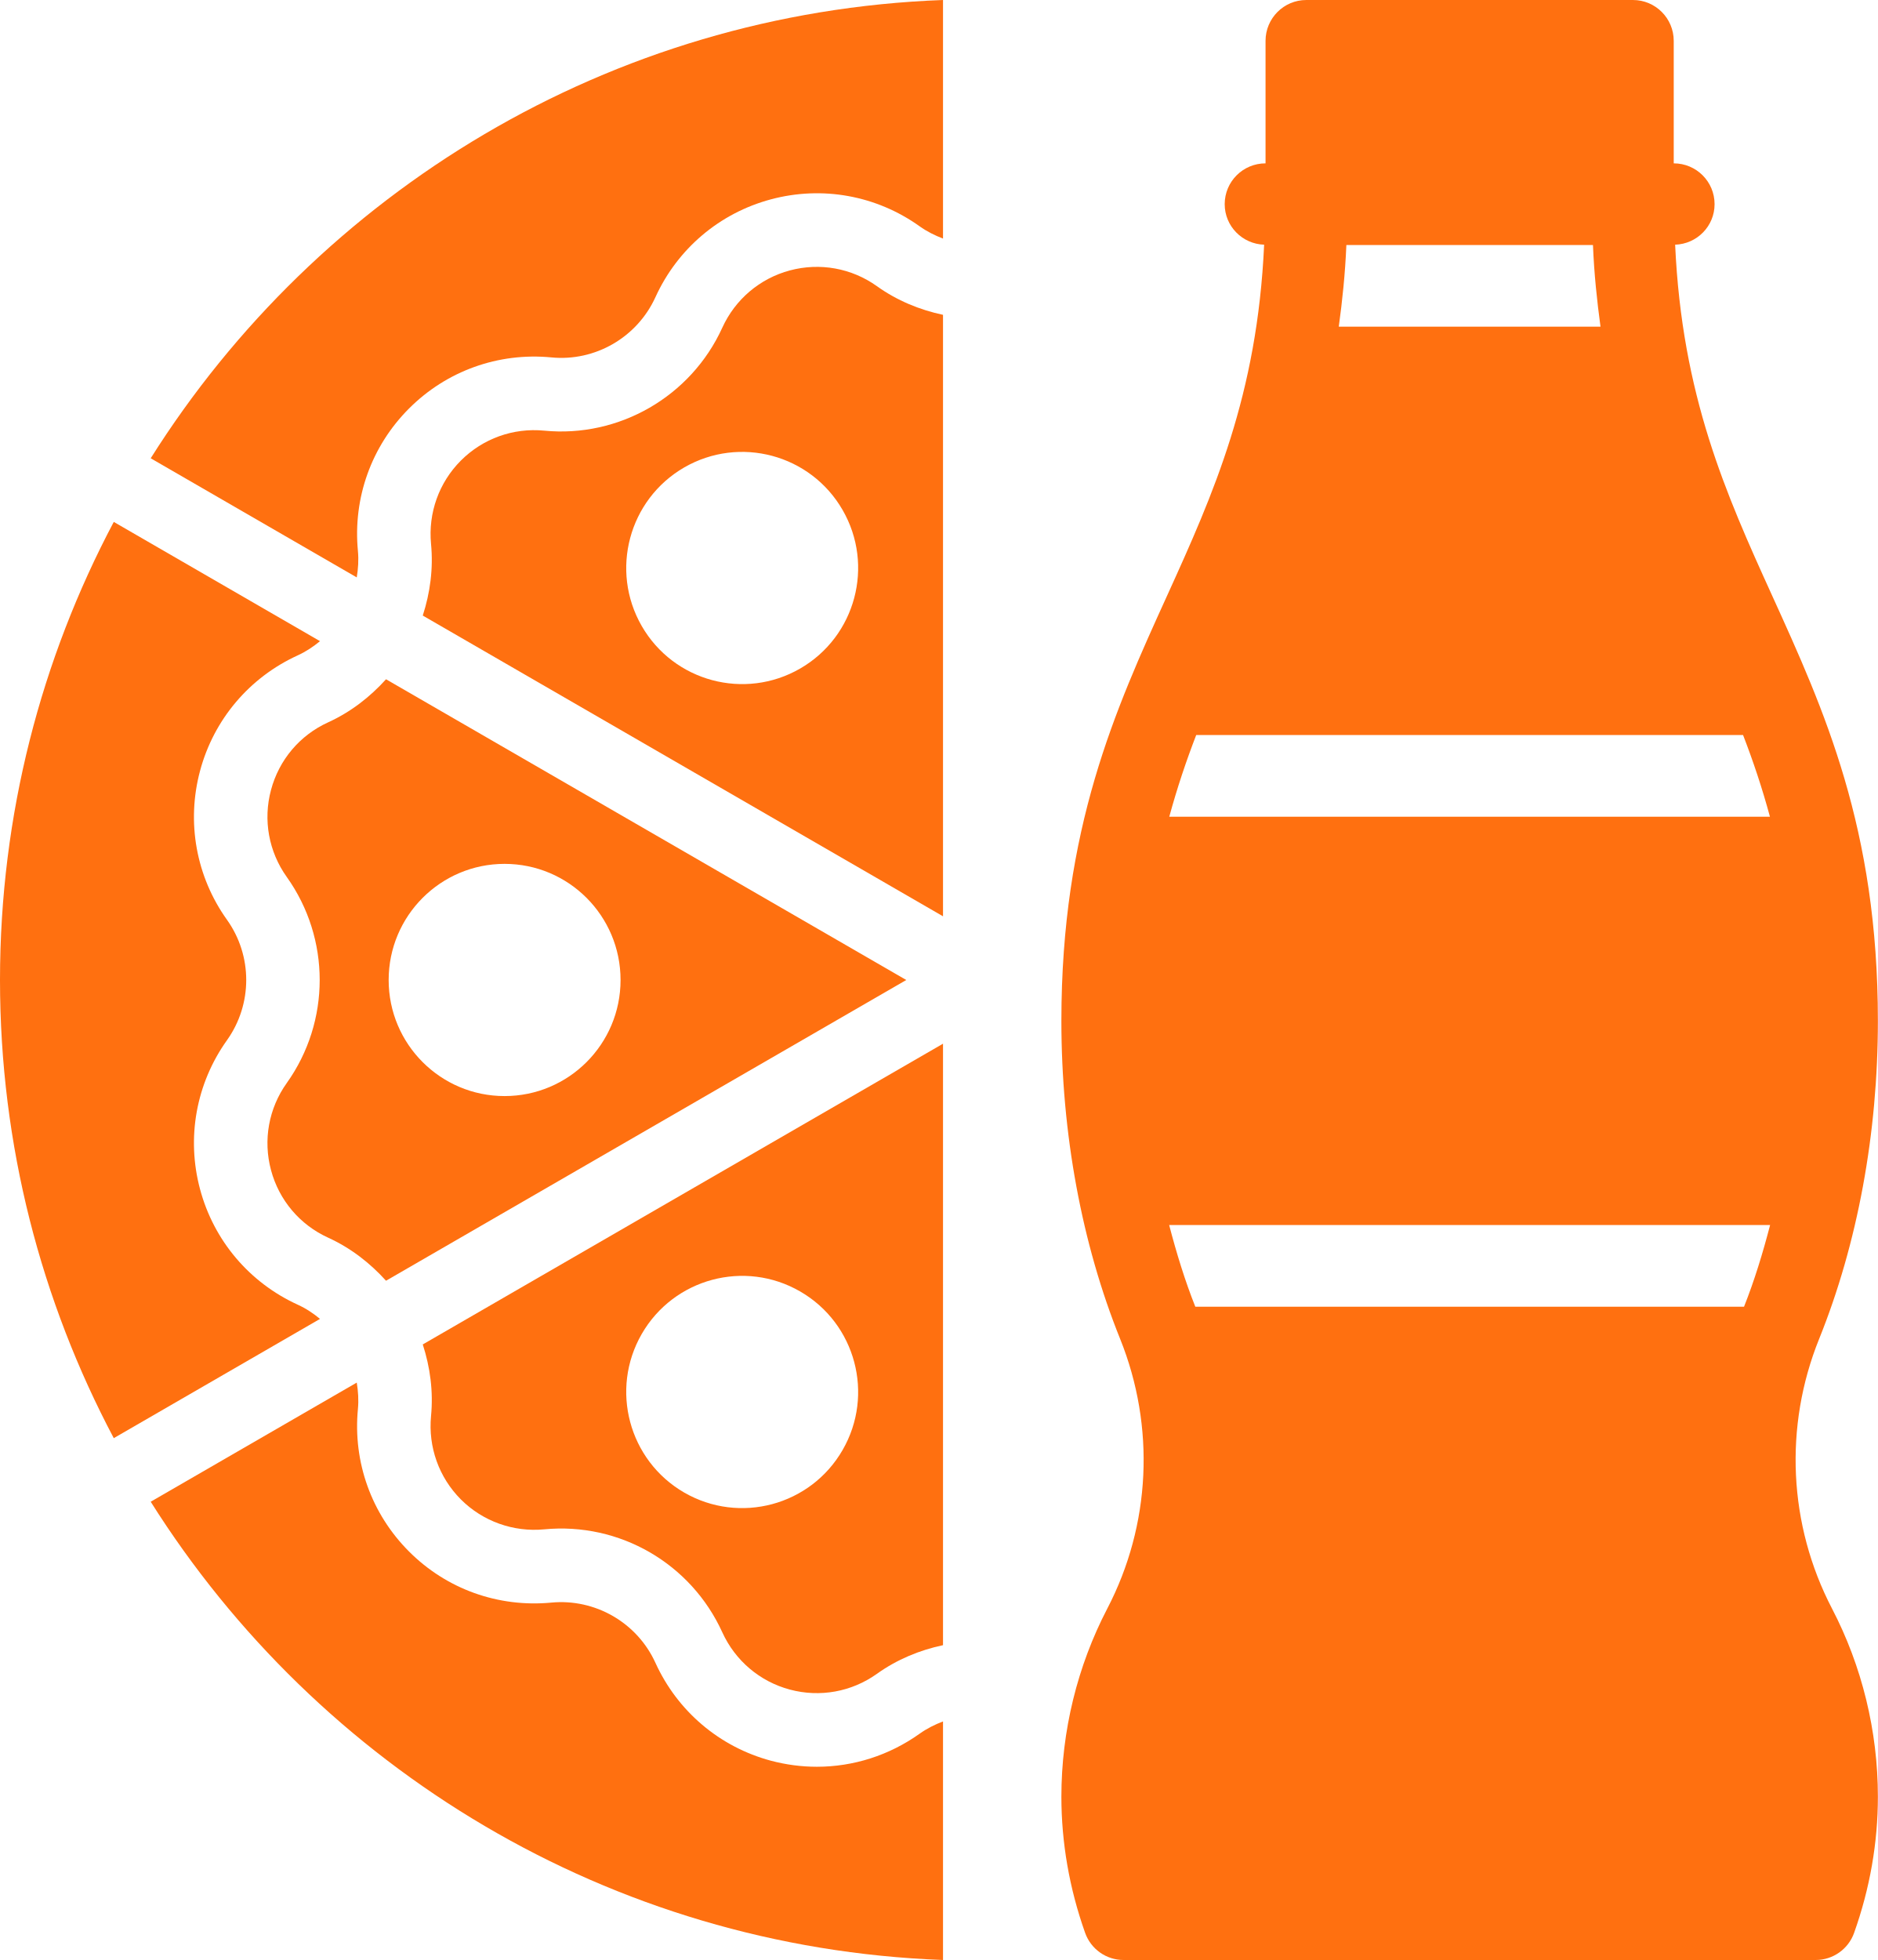
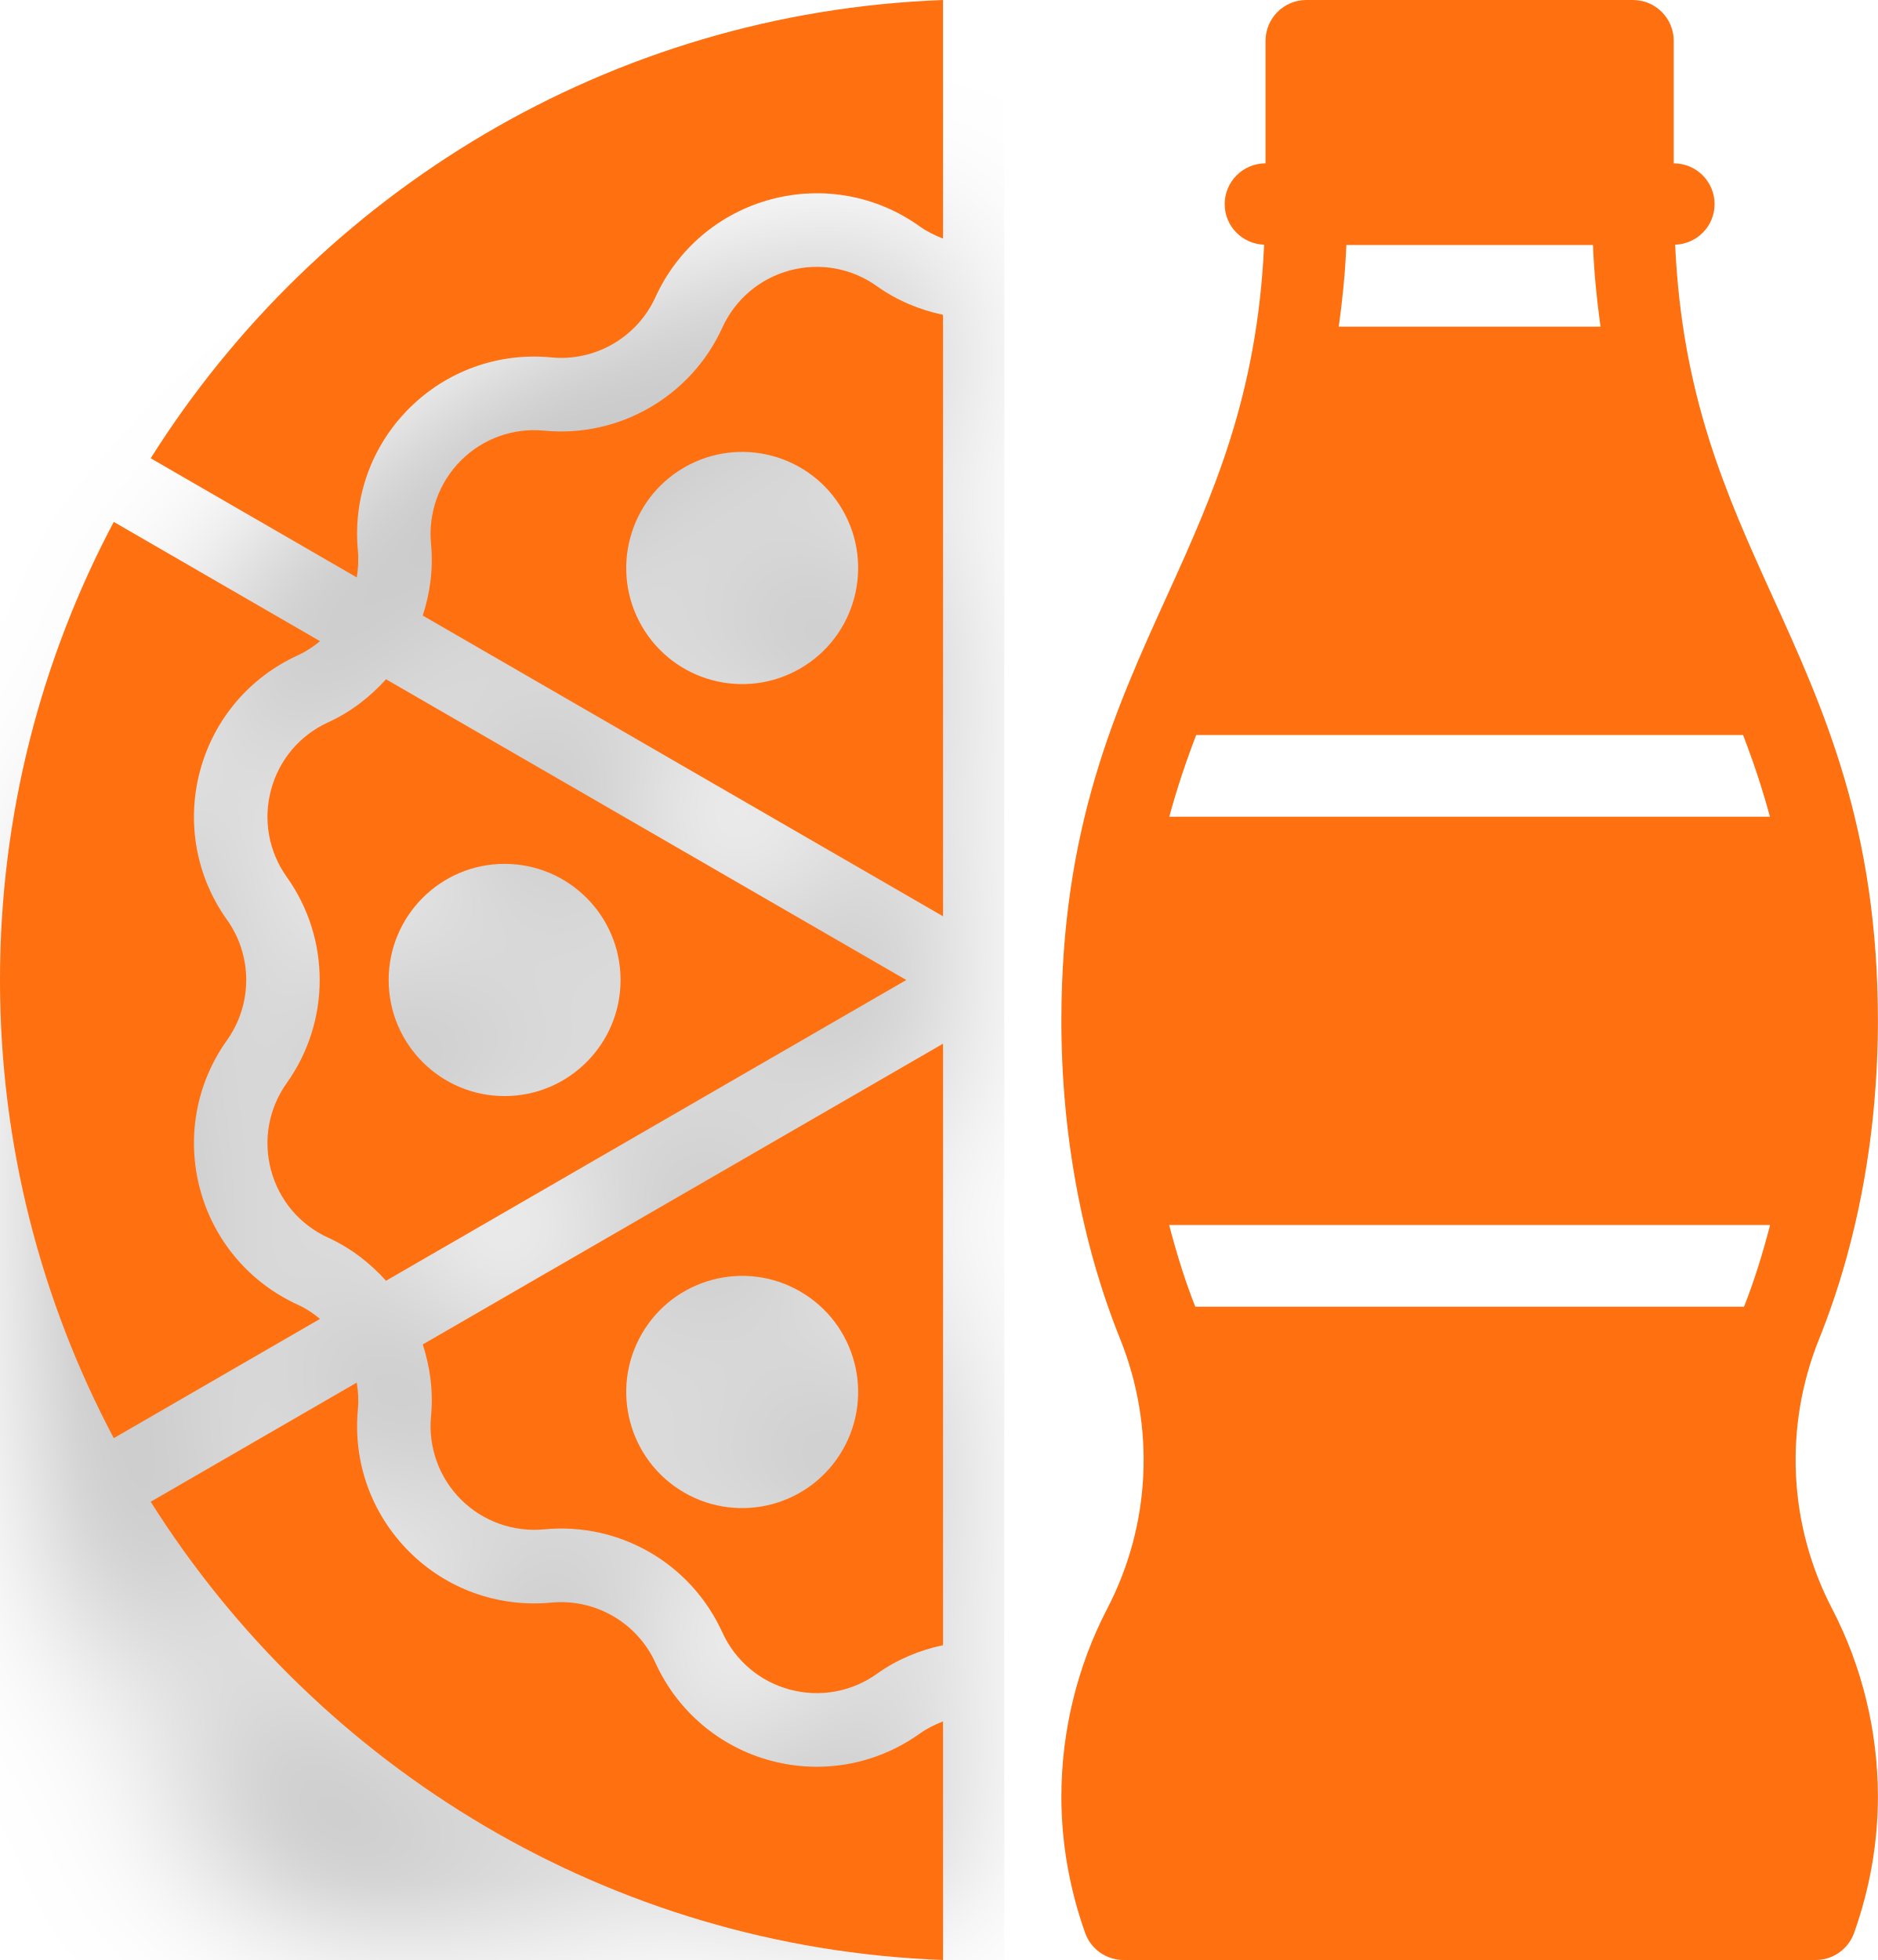
- <svg xmlns="http://www.w3.org/2000/svg" width="30.667" height="32" viewBox="0 0 30.667 32" fill="none">
-   <defs />
-   <mask id="mask4_3593" mask-type="alpha" maskUnits="userSpaceOnUse" x="0" y="0" width="16.4" height="32">
+ <svg xmlns="http://www.w3.org/2000/svg" id="icon-foods" width="30.667" height="32" viewBox="0 0 30.667 32" fill="none">
+   <defs>
+     <filter id="filter_3_3613_dd" x="-4" y="0" width="40" height="40" filterUnits="userSpaceOnUse" color-interpolation-filters="sRGB">
+       <feFlood flood-opacity="0" result="BackgroundImageFix" />
+       <feColorMatrix in="SourceAlpha" type="matrix" values="0 0 0 0 0 0 0 0 0 0 0 0 0 0 0 0 0 0 127 0" />
+       <feOffset dx="0" dy="4" />
+       <feGaussianBlur stdDeviation="1.333" />
+       <feColorMatrix type="matrix" values="0 0 0 0 0 0 0 0 0 0 0 0 0 0 0 0 0 0 0.25 0" />
+       <feBlend mode="normal" in2="BackgroundImageFix" result="effect_dropShadow_1" />
+       <feBlend mode="normal" in="SourceGraphic" in2="effect_dropShadow_1" result="shape" />
+     </filter>
+   </defs>
+   <mask id="mask3_3600" mask-type="alpha" maskUnits="userSpaceOnUse" x="0" y="0" width="16.4" height="32">
    <rect id="Rectangle 1" width="16.4" height="32" fill="#C4C4C4" />
  </mask>
-   <g mask="url(#mask4_3593)">
-     <path id="Vector" d="M26.155 23.005C26.238 23.869 25.935 24.716 25.321 25.33C24.708 25.944 23.863 26.248 22.998 26.165C22.28 26.096 21.595 26.491 21.296 27.149C20.936 27.939 20.249 28.52 19.412 28.745C18.573 28.97 17.689 28.81 16.983 28.306C16.863 28.22 16.733 28.156 16.6 28.105L16.6 32C22.047 31.798 26.804 28.858 29.539 24.518L26.174 22.573C26.151 22.714 26.141 22.858 26.155 23.005Z" fill-rule="nonzero" fill="#FF7010" />
-     <path id="Vector" d="M13.34 28.845C13.089 28.845 12.837 28.812 12.588 28.746C11.751 28.521 11.064 27.939 10.704 27.149C10.405 26.491 9.718 26.096 9.002 26.165C8.136 26.247 7.291 25.944 6.679 25.33C6.065 24.716 5.762 23.869 5.845 23.005C5.859 22.858 5.849 22.714 5.826 22.573L2.461 24.518C5.196 28.859 9.953 31.798 15.4 32L15.4 28.105C15.267 28.156 15.137 28.22 15.017 28.306C14.52 28.66 13.935 28.845 13.34 28.845Z" fill-rule="nonzero" fill="#FF7010" />
-     <path id="Vector" d="M12.899 4.415C12.409 4.546 12.007 4.887 11.796 5.349C11.285 6.474 10.108 7.15 8.887 7.031C8.381 6.982 7.886 7.16 7.527 7.519C7.168 7.878 6.991 8.375 7.039 8.88C7.078 9.284 7.024 9.68 6.904 10.05L15.4 14.96L15.4 5.14C15.019 5.059 14.65 4.908 14.32 4.672C13.907 4.377 13.389 4.284 12.899 4.415ZM13.067 10.915C12.161 11.438 11.003 11.128 10.48 10.221C9.958 9.315 10.268 8.156 11.173 7.632C12.079 7.109 13.237 7.419 13.76 8.326C14.283 9.232 13.973 10.392 13.067 10.915Z" fill-rule="nonzero" fill="#FF7010" />
-     <path id="Vector" d="M4.862 21.301C4.073 20.941 3.491 20.254 3.267 19.416C3.042 18.577 3.202 17.691 3.706 16.984C4.126 16.395 4.126 15.604 3.706 15.016C3.202 14.31 3.042 13.423 3.267 12.585C3.491 11.747 4.073 11.06 4.862 10.7C4.996 10.639 5.116 10.558 5.226 10.468L1.858 8.521C0.674 10.755 0 13.3 0 16C0 18.701 0.674 21.245 1.858 23.48L5.226 21.533C5.116 21.442 4.996 21.362 4.862 21.301Z" fill-rule="nonzero" fill="#FF7010" />
-     <path id="Vector" d="M19.412 3.255C20.249 3.479 20.936 4.061 21.296 4.851C21.595 5.509 22.28 5.905 22.998 5.835C23.861 5.752 24.709 6.056 25.321 6.67C25.935 7.284 26.238 8.131 26.155 8.995C26.141 9.142 26.151 9.286 26.174 9.427L29.539 7.482C26.804 3.142 22.047 0.202 16.6 0L16.6 3.895C16.733 3.844 16.863 3.78 16.983 3.694C17.689 3.19 18.573 3.03 19.412 3.255Z" fill-rule="nonzero" fill="#FF7010" />
-     <path id="Vector" d="M4.426 19.105C4.557 19.595 4.897 19.997 5.359 20.207C5.729 20.376 6.043 20.621 6.304 20.91L14.8 16L6.304 11.09C6.043 11.379 5.729 11.624 5.359 11.793C4.897 12.003 4.557 12.405 4.426 12.896C4.294 13.386 4.388 13.905 4.683 14.318C5.4 15.324 5.4 16.676 4.683 17.682C4.388 18.095 4.294 18.614 4.426 19.105ZM8.24 14.104C9.286 14.104 10.134 14.953 10.134 16C10.134 17.047 9.286 17.895 8.24 17.895C7.195 17.895 6.347 17.047 6.347 16C6.347 14.953 7.195 14.104 8.24 14.104Z" fill-rule="nonzero" fill="#FF7010" />
-     <path id="Vector" d="M2.461 7.482L5.826 9.427C5.849 9.286 5.859 9.142 5.845 8.995C5.762 8.131 6.065 7.284 6.679 6.67C7.292 6.056 8.137 5.752 9.002 5.835C9.717 5.906 10.405 5.509 10.704 4.851C11.064 4.061 11.751 3.479 12.588 3.255C13.426 3.03 14.311 3.19 15.017 3.694C15.137 3.78 15.267 3.844 15.4 3.895L15.4 0C9.953 0.202 5.196 3.142 2.461 7.482Z" fill-rule="nonzero" fill="#FF7010" />
-     <path id="Vector" d="M30.142 8.521L26.774 10.468C26.884 10.558 27.004 10.639 27.138 10.7C27.927 11.06 28.509 11.747 28.733 12.585C28.958 13.423 28.798 14.31 28.294 15.016C27.874 15.604 27.874 16.395 28.294 16.984C28.798 17.691 28.958 18.577 28.733 19.416C28.509 20.254 27.927 20.941 27.138 21.301C27.004 21.362 26.884 21.442 26.774 21.533L30.142 23.48C31.326 21.245 32 18.701 32 16C32 13.3 31.326 10.755 30.142 8.521Z" fill-rule="nonzero" fill="#FF7010" />
-     <path id="Vector" d="M7.039 23.12C6.991 23.625 7.168 24.122 7.527 24.481C7.886 24.84 8.385 25.016 8.886 24.969C10.119 24.85 11.285 25.527 11.796 26.651C12.007 27.113 12.409 27.454 12.899 27.585C13.388 27.716 13.907 27.623 14.32 27.328C14.65 27.092 15.019 26.941 15.4 26.86L15.4 17.04L6.904 21.95C7.024 22.32 7.078 22.715 7.039 23.12ZM10.48 21.779C11.003 20.872 12.161 20.561 13.067 21.085C13.973 21.608 14.283 22.768 13.76 23.674C13.237 24.581 12.079 24.891 11.173 24.368C10.268 23.844 9.958 22.685 10.48 21.779Z" fill-rule="nonzero" fill="#FF7010" />
-     <path id="Vector" d="M19.101 27.585C19.591 27.454 19.993 27.113 20.203 26.651C20.715 25.526 21.891 24.852 23.113 24.969C23.618 25.016 24.114 24.84 24.473 24.481C24.832 24.122 25.009 23.625 24.961 23.12C24.922 22.716 24.976 22.32 25.096 21.95L16.6 17.04L16.6 26.86C16.981 26.941 17.35 27.092 17.68 27.328C18.093 27.623 18.612 27.717 19.101 27.585ZM18.933 21.085C19.839 20.561 20.997 20.872 21.52 21.779C22.043 22.685 21.732 23.844 20.826 24.368C19.921 24.891 18.763 24.581 18.24 23.674C17.717 22.768 18.027 21.608 18.933 21.085Z" fill-rule="nonzero" fill="#FF7010" />
-     <path id="Vector" d="M27.574 12.896C27.443 12.405 27.103 12.003 26.641 11.793C26.271 11.624 25.956 11.379 25.696 11.09L17.2 16L25.696 20.91C25.956 20.621 26.271 20.376 26.641 20.207C27.103 19.997 27.443 19.595 27.574 19.105C27.705 18.614 27.612 18.095 27.317 17.682C26.6 16.676 26.6 15.324 27.317 14.318C27.612 13.905 27.705 13.386 27.574 12.896ZM23.759 17.895C22.714 17.895 21.866 17.047 21.866 16C21.866 14.953 22.714 14.104 23.759 14.104C24.805 14.104 25.653 14.953 25.653 16C25.653 17.047 24.805 17.895 23.759 17.895Z" fill-rule="nonzero" fill="#FF7010" />
-     <path id="Vector" d="M24.961 8.88C25.009 8.375 24.832 7.878 24.473 7.52C24.114 7.16 23.614 6.982 23.114 7.031C21.881 7.149 20.715 6.474 20.203 5.349C19.993 4.887 19.591 4.546 19.101 4.415C18.612 4.284 18.093 4.377 17.68 4.672C17.35 4.908 16.981 5.059 16.6 5.14L16.6 14.96L25.096 10.05C24.976 9.68 24.922 9.285 24.961 8.88ZM21.52 10.222C20.997 11.128 19.839 11.438 18.933 10.915C18.027 10.392 17.717 9.232 18.24 8.326C18.763 7.419 19.921 7.109 20.826 7.632C21.732 8.156 22.043 9.315 21.52 10.222Z" fill-rule="nonzero" fill="#FF7010" />
+   <g mask="url(#mask3_3600)">
+     <g filter="url(#filter_3_3613_dd)">
+       <path id="Vector" d="M13.34 28.845C13.089 28.845 12.837 28.812 12.588 28.746C11.751 28.521 11.064 27.939 10.704 27.149C10.405 26.491 9.718 26.096 9.002 26.165C8.136 26.247 7.291 25.944 6.679 25.33C6.065 24.716 5.762 23.869 5.845 23.005C5.859 22.858 5.849 22.714 5.826 22.573L2.461 24.518C5.196 28.859 9.953 31.798 15.4 32L15.4 28.105C15.267 28.156 15.137 28.22 15.017 28.306C14.52 28.66 13.935 28.845 13.34 28.845Z" fill-rule="nonzero" fill="#FF7010" />
+       <path id="Vector" d="M12.899 4.415C12.409 4.546 12.007 4.887 11.796 5.349C11.285 6.474 10.108 7.15 8.887 7.031C8.381 6.982 7.886 7.16 7.527 7.519C7.168 7.878 6.991 8.375 7.039 8.88C7.078 9.284 7.024 9.68 6.904 10.05L15.4 14.96L15.4 5.14C15.019 5.059 14.65 4.908 14.32 4.672C13.907 4.377 13.389 4.284 12.899 4.415ZM13.067 10.915C12.161 11.438 11.003 11.128 10.48 10.221C9.958 9.315 10.268 8.156 11.173 7.632C12.079 7.109 13.237 7.419 13.76 8.326C14.283 9.232 13.973 10.392 13.067 10.915Z" fill-rule="nonzero" fill="#FF7010" />
+       <path id="Vector" d="M4.862 21.301C4.073 20.941 3.491 20.254 3.267 19.416C3.042 18.577 3.202 17.691 3.706 16.984C4.126 16.395 4.126 15.604 3.706 15.016C3.202 14.31 3.042 13.423 3.267 12.585C3.491 11.747 4.073 11.06 4.862 10.7C4.996 10.639 5.116 10.558 5.226 10.468L1.858 8.521C0.674 10.755 0 13.3 0 16C0 18.701 0.674 21.245 1.858 23.48L5.226 21.533C5.116 21.442 4.996 21.362 4.862 21.301Z" fill-rule="nonzero" fill="#FF7010" />
+       <path id="Vector" d="M4.426 19.105C4.557 19.595 4.897 19.997 5.359 20.207C5.729 20.376 6.043 20.621 6.304 20.91L14.8 16L6.304 11.09C6.043 11.379 5.729 11.624 5.359 11.793C4.897 12.003 4.557 12.405 4.426 12.896C4.294 13.386 4.388 13.905 4.683 14.318C5.4 15.324 5.4 16.676 4.683 17.682C4.388 18.095 4.294 18.614 4.426 19.105ZM8.24 14.104C9.286 14.104 10.134 14.953 10.134 16C10.134 17.047 9.286 17.895 8.24 17.895C7.195 17.895 6.347 17.047 6.347 16C6.347 14.953 7.195 14.104 8.24 14.104Z" fill-rule="nonzero" fill="#FF7010" />
+       <path id="Vector" d="M2.461 7.482L5.826 9.427C5.849 9.286 5.859 9.142 5.845 8.995C5.762 8.131 6.065 7.284 6.679 6.67C7.292 6.056 8.137 5.752 9.002 5.835C9.717 5.906 10.405 5.509 10.704 4.851C11.064 4.061 11.751 3.479 12.588 3.255C13.426 3.03 14.311 3.19 15.017 3.694C15.137 3.78 15.267 3.844 15.4 3.895L15.4 0C9.953 0.202 5.196 3.142 2.461 7.482Z" fill-rule="nonzero" fill="#FF7010" />
+       <path id="Vector" d="M7.039 23.12C6.991 23.625 7.168 24.122 7.527 24.481C7.886 24.84 8.385 25.016 8.886 24.969C10.119 24.85 11.285 25.527 11.796 26.651C12.007 27.113 12.409 27.454 12.899 27.585C13.388 27.716 13.907 27.623 14.32 27.328C14.65 27.092 15.019 26.941 15.4 26.86L15.4 17.04L6.904 21.95C7.024 22.32 7.078 22.715 7.039 23.12ZM10.48 21.779C11.003 20.872 12.161 20.561 13.067 21.085C13.973 21.608 14.283 22.768 13.76 23.674C13.237 24.581 12.079 24.891 11.173 24.368C10.268 23.844 9.958 22.685 10.48 21.779Z" fill-rule="nonzero" fill="#FF7010" />
+     </g>
  </g>
  <path id="Vector" d="M29.917 26.261C29.207 24.896 29.13 23.292 29.707 21.861C30.335 20.303 30.667 18.506 30.667 16.666C30.667 13.522 29.789 11.591 28.94 9.724C28.18 8.053 27.468 6.457 27.356 3.995C27.713 3.983 28 3.693 28 3.333C28 2.965 27.702 2.667 27.333 2.667L27.333 0.667C27.333 0.299 27.035 0 26.667 0L21.333 0C20.965 0 20.667 0.299 20.667 0.667L20.667 2.667C20.298 2.667 20 2.965 20 3.333C20 3.693 20.287 3.983 20.644 3.995C20.532 6.457 19.819 8.054 19.06 9.724C18.211 11.591 17.333 13.522 17.333 16.666C17.333 18.506 17.665 20.303 18.293 21.861C18.869 23.294 18.793 24.898 18.083 26.262C17.593 27.203 17.333 28.265 17.333 29.334C17.333 30.082 17.463 30.83 17.72 31.555C17.814 31.822 18.066 32 18.348 32L29.651 32C29.933 32 30.185 31.822 30.279 31.556C30.537 30.831 30.667 30.084 30.667 29.334C30.667 28.265 30.408 27.203 29.917 26.261ZM26.014 4C26.033 4.475 26.08 4.911 26.137 5.333L21.863 5.333C21.921 4.911 21.967 4.475 21.987 4L26.014 4ZM28.465 12C28.629 12.424 28.777 12.865 28.904 13.334L19.095 13.334C19.223 12.865 19.371 12.424 19.535 12L28.465 12ZM28.907 20C28.787 20.46 28.65 20.909 28.481 21.334L19.52 21.334C19.351 20.909 19.213 20.46 19.093 20L28.907 20Z" fill-rule="nonzero" fill="#FF7010" />
</svg>
